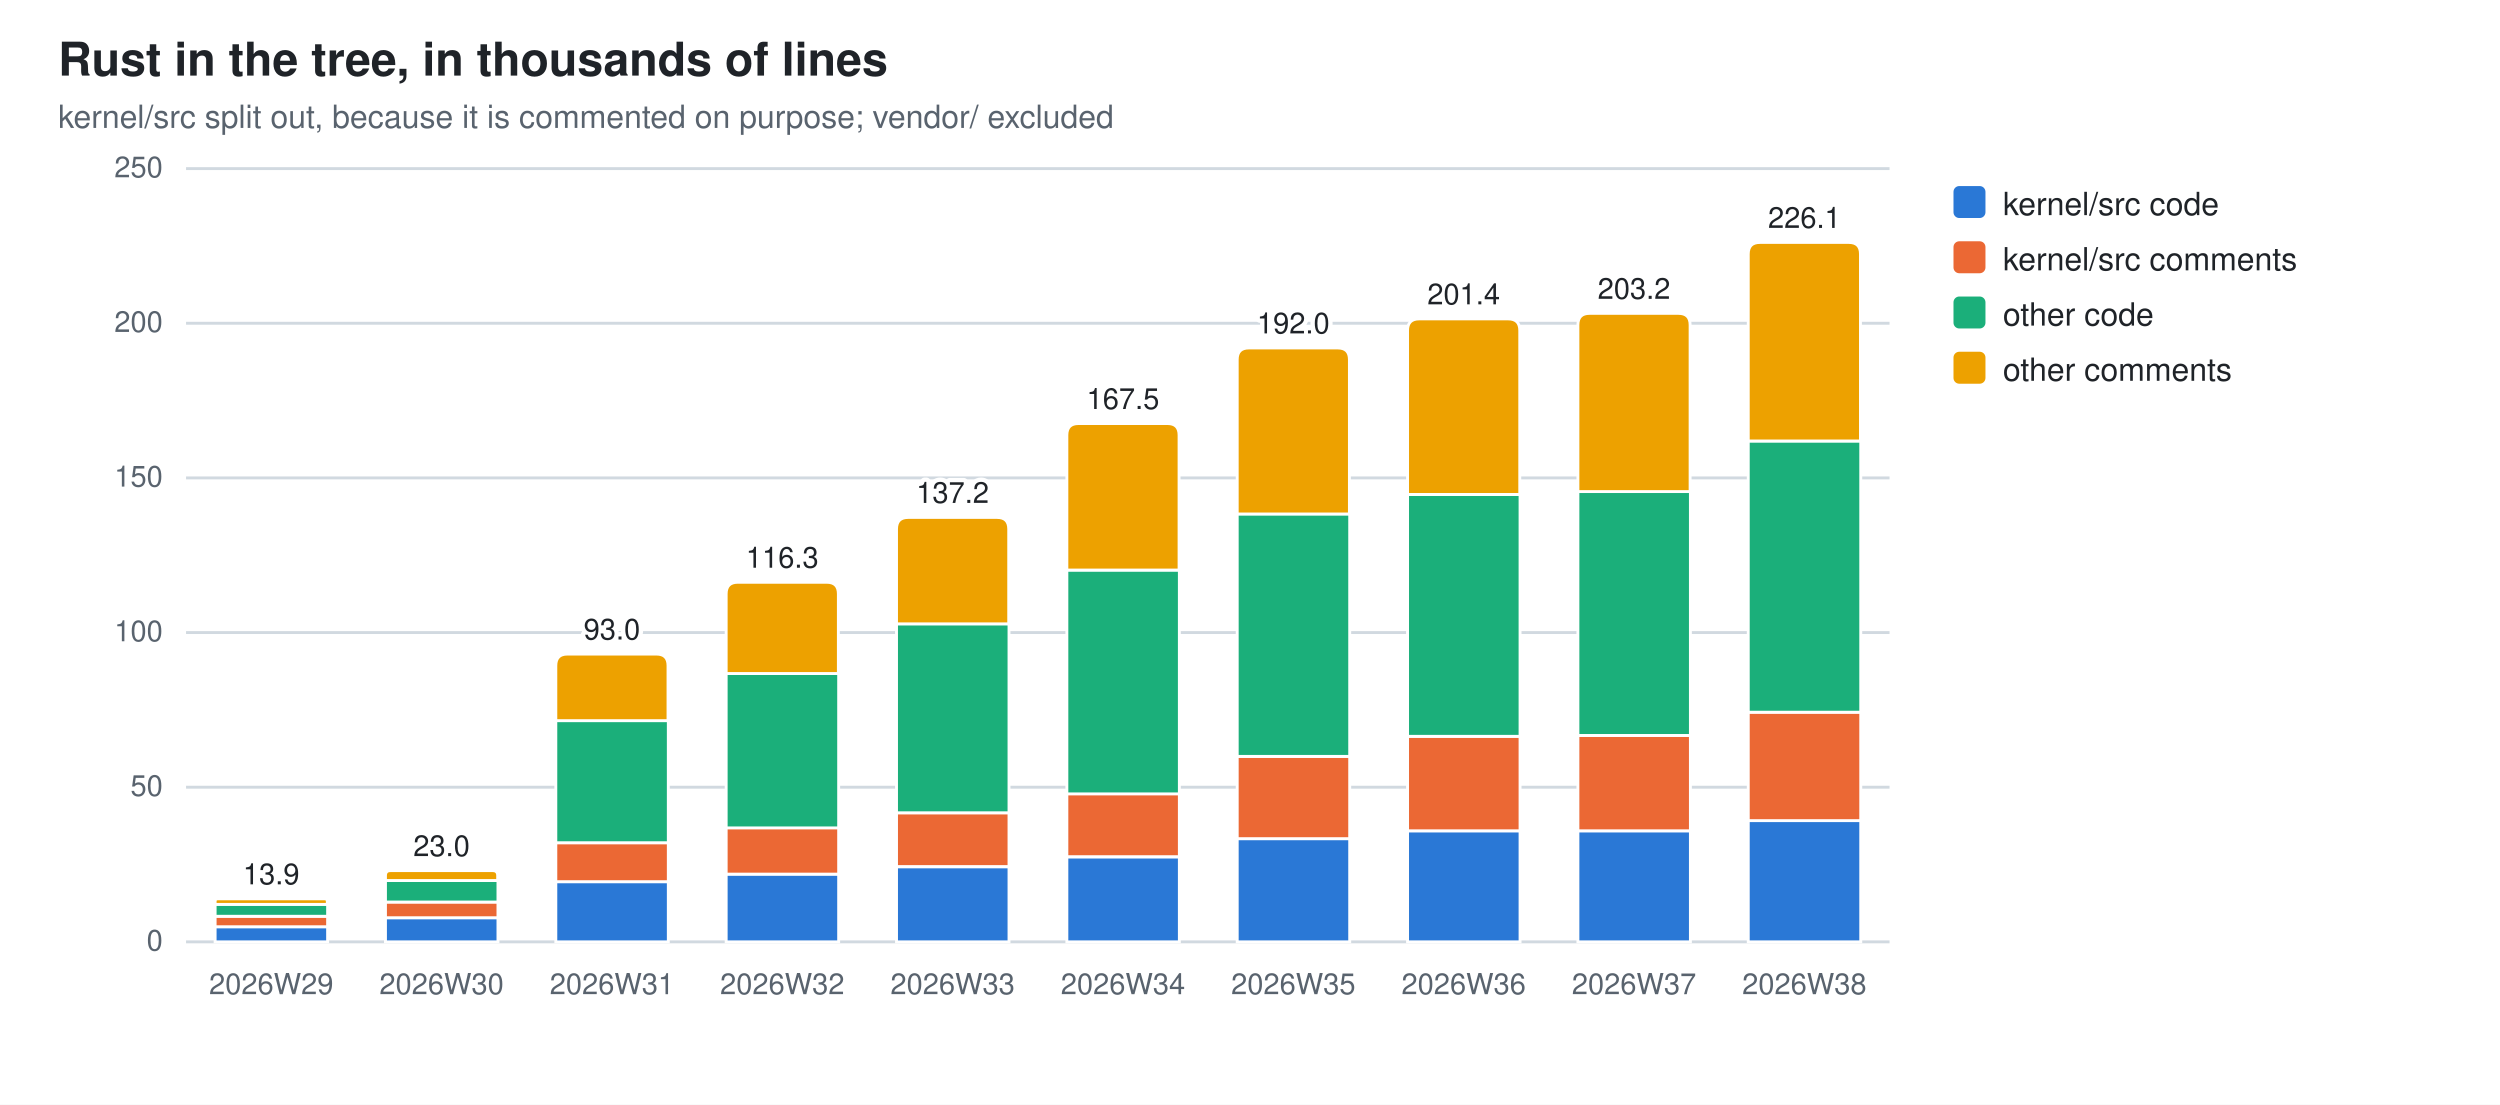
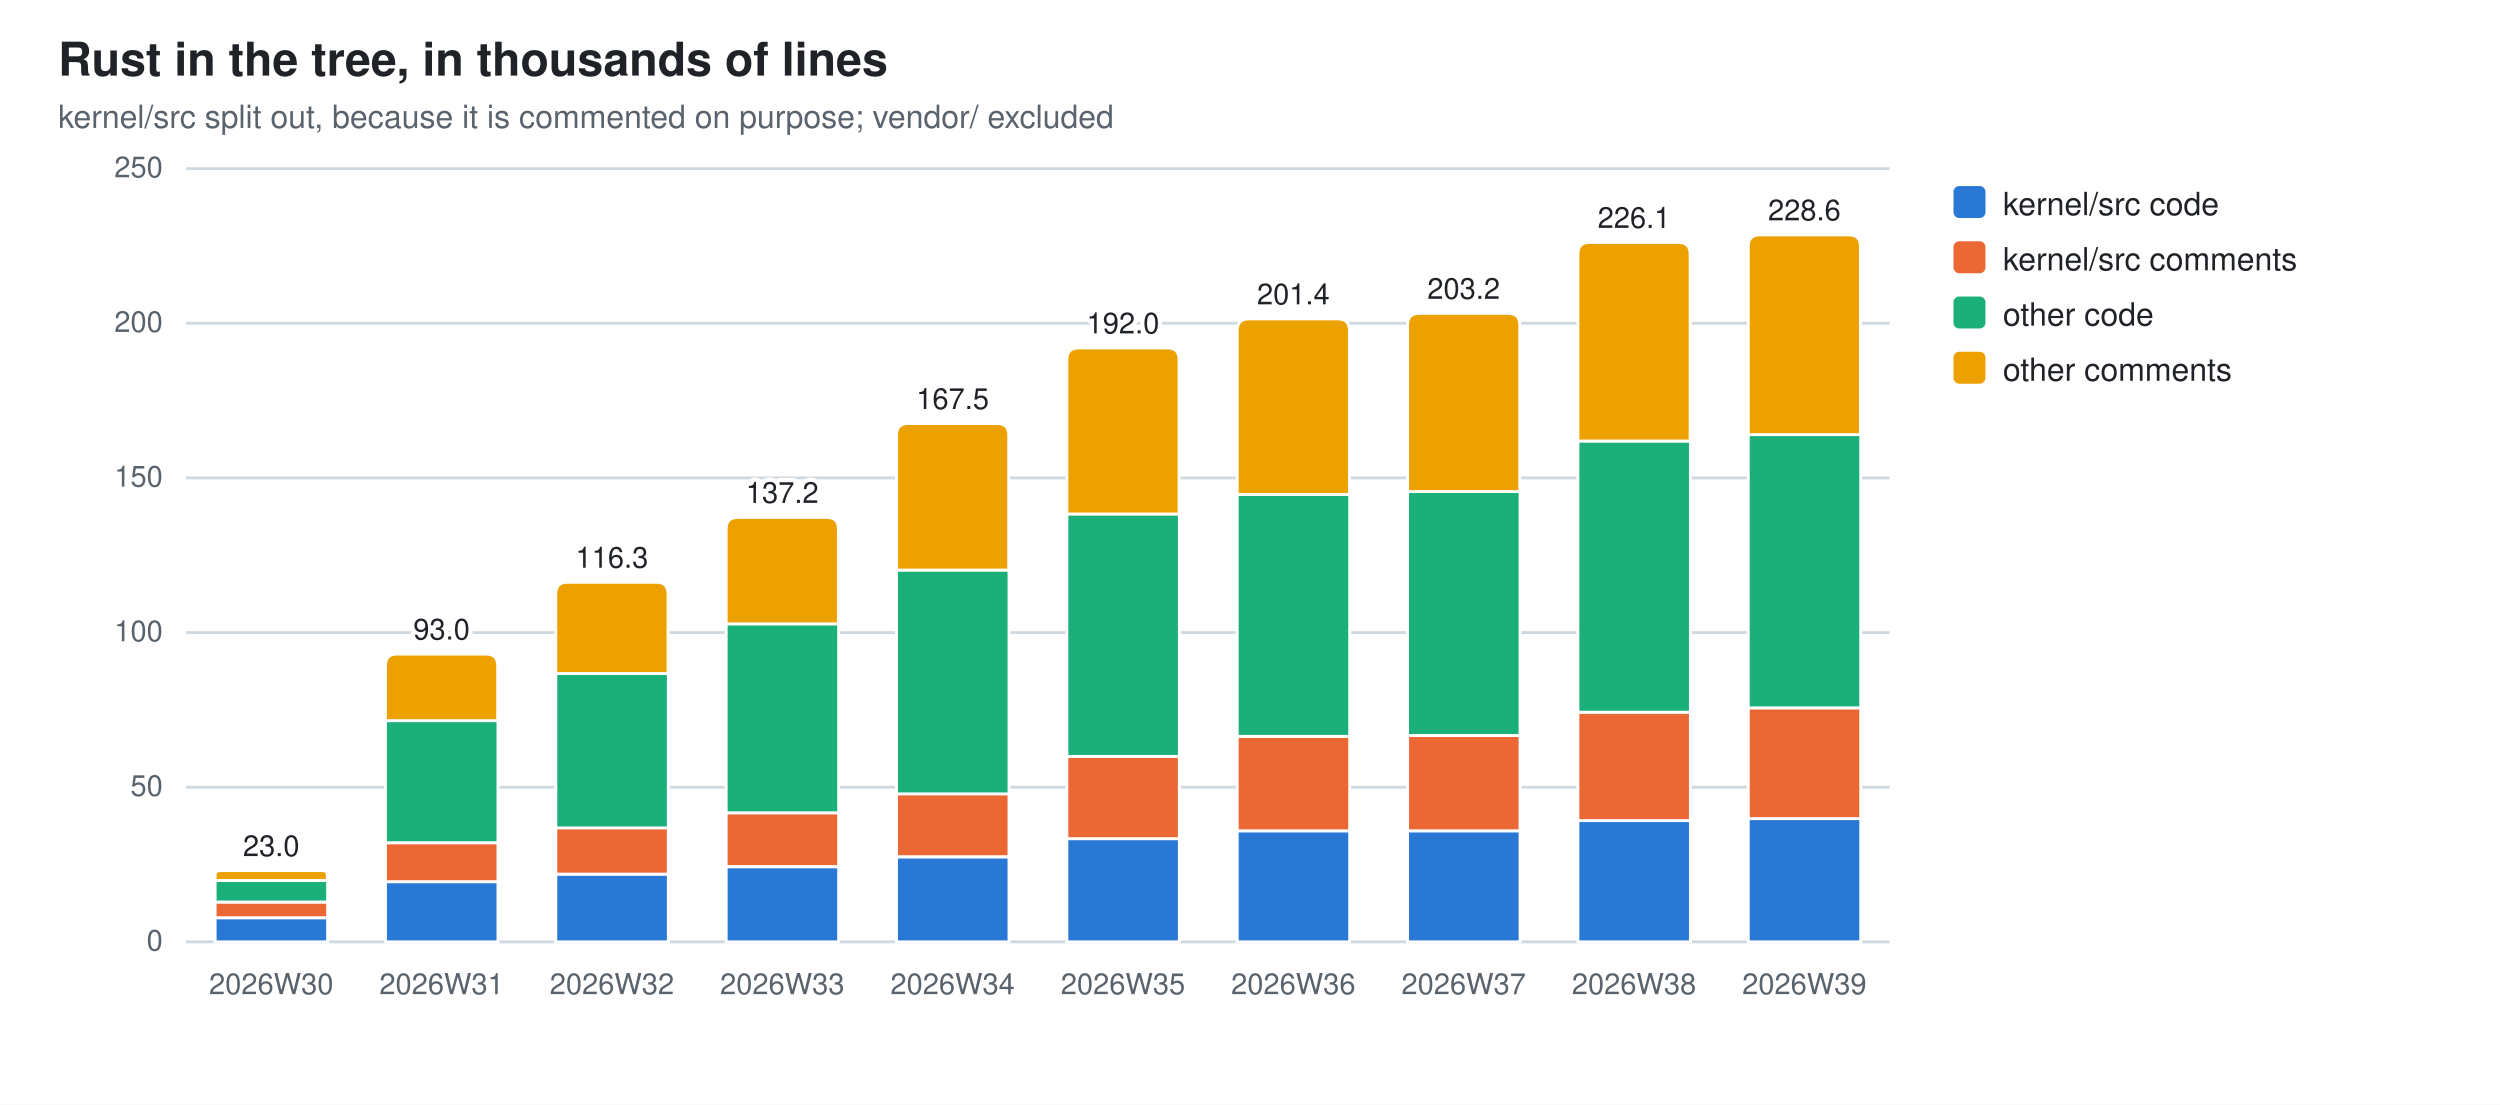
<svg xmlns="http://www.w3.org/2000/svg" width="860" height="380" viewBox="0 0 860 380" role="img" aria-label="Rust in the tree, in thousands of lines">
  <style>
  .bg{fill:#ffffff} .fg{fill:#1f2328} .mut{fill:#59636e} .grid{stroke:#d1d9e0}
  .seg{stroke:#ffffff;stroke-width:1}
  .val{paint-order:stroke;stroke:#ffffff;stroke-width:3px;stroke-linejoin:round}
  .s0{fill:#2a78d6}  .s1{fill:#eb6834}  .s2{fill:#1baf7a}  .s3{fill:#eda100}  .s4{fill:#e87ba4}  .s5{fill:#008300}  .s6{fill:#4a3aa7}  .s7{fill:#e34948}
  @media (prefers-color-scheme: dark){
    .bg{fill:#0d1117} .fg{fill:#e6edf3} .mut{fill:#9198a1} .grid{stroke:#30363d}
    .seg{stroke:#0d1117} .val{stroke:#0d1117} .s0{fill:#3987e5} .s1{fill:#d95926} .s2{fill:#199e70} .s3{fill:#c98500} .s4{fill:#d55181} .s5{fill:#008300} .s6{fill:#9085e9} .s7{fill:#e66767}}
  text{font-family:-apple-system,BlinkMacSystemFont,"Segoe UI",Helvetica,Arial,sans-serif}
</style>
  <rect class="bg" width="860" height="380" />
  <text class="fg" x="20" y="26" font-size="16" font-weight="600">Rust in the tree, in thousands of lines</text>
  <text class="mut" x="20" y="44" font-size="11">kernel/src split out, because it is commented on purpose; vendor/ excluded</text>
  <line class="grid" x1="64" y1="324.0" x2="650.0" y2="324.0" stroke-width="1" />
  <text class="mut" x="56" y="327.0" font-size="10" text-anchor="end">0</text>
  <line class="grid" x1="64" y1="270.8" x2="650.0" y2="270.8" stroke-width="1" />
  <text class="mut" x="56" y="273.8" font-size="10" text-anchor="end">50</text>
  <line class="grid" x1="64" y1="217.6" x2="650.0" y2="217.6" stroke-width="1" />
  <text class="mut" x="56" y="220.6" font-size="10" text-anchor="end">100</text>
  <line class="grid" x1="64" y1="164.4" x2="650.0" y2="164.4" stroke-width="1" />
  <text class="mut" x="56" y="167.4" font-size="10" text-anchor="end">150</text>
  <line class="grid" x1="64" y1="111.2" x2="650.0" y2="111.2" stroke-width="1" />
  <text class="mut" x="56" y="114.2" font-size="10" text-anchor="end">200</text>
  <line class="grid" x1="64" y1="58.0" x2="650.0" y2="58.0" stroke-width="1" />
  <text class="mut" x="56" y="61.0" font-size="10" text-anchor="end">250</text>
-   <rect class="seg s0" x="74.0" y="318.8" width="38.7" height="5.2" />
-   <rect class="seg s1" x="74.0" y="315.2" width="38.7" height="3.6" />
-   <rect class="seg s2" x="74.0" y="311.1" width="38.7" height="4.1" />
-   <path class="seg s3" d="M74.0,311.1 V310.1 Q74.0,309.2 74.9,309.2 H111.7 Q112.6,309.2 112.6,310.1 V311.1 Z" />
-   <text class="mut" x="93.3" y="342" font-size="10" text-anchor="middle">2026W29</text>
-   <text class="fg val" x="93.3" y="304.2" font-size="10" text-anchor="middle">13.9</text>
-   <rect class="seg s0" x="132.6" y="315.7" width="38.7" height="8.3" />
-   <rect class="seg s1" x="132.6" y="310.3" width="38.7" height="5.4" />
-   <rect class="seg s2" x="132.6" y="302.9" width="38.7" height="7.4" />
-   <path class="seg s3" d="M132.6,302.9 V301.2 Q132.6,299.5 134.3,299.5 H169.5 Q171.2,299.5 171.2,301.2 V302.9 Z" />
-   <text class="mut" x="151.9" y="342" font-size="10" text-anchor="middle">2026W30</text>
-   <text class="fg val" x="151.9" y="294.5" font-size="10" text-anchor="middle">23.0</text>
-   <rect class="seg s0" x="191.2" y="303.3" width="38.7" height="20.7" />
-   <rect class="seg s1" x="191.2" y="289.9" width="38.7" height="13.4" />
-   <rect class="seg s2" x="191.2" y="247.9" width="38.7" height="42.0" />
-   <path class="seg s3" d="M191.2,247.9 V229.0 Q191.2,225.0 195.2,225.0 H225.8 Q229.8,225.0 229.8,229.0 V247.9 Z" />
-   <text class="mut" x="210.5" y="342" font-size="10" text-anchor="middle">2026W31</text>
-   <text class="fg val" x="210.5" y="220.0" font-size="10" text-anchor="middle">93.0</text>
-   <rect class="seg s0" x="249.8" y="300.7" width="38.7" height="23.3" />
-   <rect class="seg s1" x="249.8" y="284.7" width="38.7" height="16.0" />
-   <rect class="seg s2" x="249.8" y="231.7" width="38.7" height="53.1" />
-   <path class="seg s3" d="M249.8,231.7 V204.3 Q249.8,200.3 253.8,200.3 H284.4 Q288.4,200.3 288.4,204.3 V231.7 Z" />
-   <text class="mut" x="269.1" y="342" font-size="10" text-anchor="middle">2026W32</text>
-   <text class="fg val" x="269.1" y="195.3" font-size="10" text-anchor="middle">116.3</text>
-   <rect class="seg s0" x="308.4" y="298.2" width="38.7" height="25.8" />
-   <rect class="seg s1" x="308.4" y="279.6" width="38.7" height="18.5" />
-   <rect class="seg s2" x="308.4" y="214.6" width="38.7" height="65.0" />
-   <path class="seg s3" d="M308.4,214.6 V182.0 Q308.4,178.0 312.4,178.0 H343.0 Q347.0,178.0 347.0,182.0 V214.6 Z" />
-   <text class="mut" x="327.7" y="342" font-size="10" text-anchor="middle">2026W33</text>
-   <text class="fg val" x="327.7" y="173.0" font-size="10" text-anchor="middle">137.2</text>
-   <rect class="seg s0" x="367.0" y="294.8" width="38.7" height="29.2" />
-   <rect class="seg s1" x="367.0" y="273.0" width="38.7" height="21.7" />
-   <rect class="seg s2" x="367.0" y="196.1" width="38.7" height="77.0" />
-   <path class="seg s3" d="M367.0,196.1 V149.7 Q367.0,145.7 371.0,145.7 H401.6 Q405.6,145.7 405.6,149.7 V196.1 Z" />
-   <text class="mut" x="386.3" y="342" font-size="10" text-anchor="middle">2026W34</text>
-   <text class="fg val" x="386.3" y="140.7" font-size="10" text-anchor="middle">167.5</text>
-   <rect class="seg s0" x="425.6" y="288.5" width="38.7" height="35.5" />
-   <rect class="seg s1" x="425.6" y="260.2" width="38.7" height="28.3" />
-   <rect class="seg s2" x="425.6" y="176.8" width="38.7" height="83.4" />
-   <path class="seg s3" d="M425.6,176.8 V123.7 Q425.6,119.7 429.6,119.7 H460.2 Q464.2,119.7 464.2,123.7 V176.8 Z" />
-   <text class="mut" x="444.9" y="342" font-size="10" text-anchor="middle">2026W35</text>
-   <text class="fg val" x="444.9" y="114.7" font-size="10" text-anchor="middle">192.0</text>
+   <rect class="seg s0" x="74.0" y="315.7" width="38.7" height="8.3" />
+   <rect class="seg s1" x="74.0" y="310.3" width="38.7" height="5.4" />
+   <rect class="seg s2" x="74.0" y="302.9" width="38.7" height="7.4" />
+   <path class="seg s3" d="M74.0,302.9 V301.2 Q74.0,299.5 75.7,299.5 H110.9 Q112.6,299.5 112.6,301.2 V302.9 Z" />
+   <text class="mut" x="93.3" y="342" font-size="10" text-anchor="middle">2026W30</text>
+   <text class="fg val" x="93.3" y="294.5" font-size="10" text-anchor="middle">23.0</text>
+   <rect class="seg s0" x="132.6" y="303.3" width="38.7" height="20.7" />
+   <rect class="seg s1" x="132.6" y="289.9" width="38.7" height="13.4" />
+   <rect class="seg s2" x="132.6" y="247.9" width="38.7" height="42.0" />
+   <path class="seg s3" d="M132.6,247.9 V229.0 Q132.6,225.0 136.6,225.0 H167.2 Q171.2,225.0 171.2,229.0 V247.9 Z" />
+   <text class="mut" x="151.9" y="342" font-size="10" text-anchor="middle">2026W31</text>
+   <text class="fg val" x="151.9" y="220.0" font-size="10" text-anchor="middle">93.0</text>
+   <rect class="seg s0" x="191.2" y="300.7" width="38.7" height="23.3" />
+   <rect class="seg s1" x="191.2" y="284.7" width="38.7" height="16.0" />
+   <rect class="seg s2" x="191.2" y="231.7" width="38.7" height="53.1" />
+   <path class="seg s3" d="M191.2,231.7 V204.3 Q191.2,200.3 195.2,200.3 H225.8 Q229.8,200.3 229.8,204.3 V231.7 Z" />
+   <text class="mut" x="210.5" y="342" font-size="10" text-anchor="middle">2026W32</text>
+   <text class="fg val" x="210.5" y="195.3" font-size="10" text-anchor="middle">116.3</text>
+   <rect class="seg s0" x="249.8" y="298.2" width="38.7" height="25.8" />
+   <rect class="seg s1" x="249.8" y="279.6" width="38.7" height="18.5" />
+   <rect class="seg s2" x="249.8" y="214.6" width="38.7" height="65.0" />
+   <path class="seg s3" d="M249.8,214.6 V182.0 Q249.8,178.0 253.8,178.0 H284.4 Q288.4,178.0 288.4,182.0 V214.6 Z" />
+   <text class="mut" x="269.1" y="342" font-size="10" text-anchor="middle">2026W33</text>
+   <text class="fg val" x="269.1" y="173.0" font-size="10" text-anchor="middle">137.2</text>
+   <rect class="seg s0" x="308.4" y="294.8" width="38.7" height="29.2" />
+   <rect class="seg s1" x="308.4" y="273.0" width="38.7" height="21.7" />
+   <rect class="seg s2" x="308.4" y="196.1" width="38.7" height="77.0" />
+   <path class="seg s3" d="M308.4,196.1 V149.7 Q308.4,145.7 312.4,145.7 H343.0 Q347.0,145.7 347.0,149.7 V196.1 Z" />
+   <text class="mut" x="327.7" y="342" font-size="10" text-anchor="middle">2026W34</text>
+   <text class="fg val" x="327.7" y="140.7" font-size="10" text-anchor="middle">167.5</text>
+   <rect class="seg s0" x="367.0" y="288.5" width="38.7" height="35.5" />
+   <rect class="seg s1" x="367.0" y="260.2" width="38.7" height="28.3" />
+   <rect class="seg s2" x="367.0" y="176.8" width="38.7" height="83.4" />
+   <path class="seg s3" d="M367.0,176.8 V123.7 Q367.0,119.7 371.0,119.7 H401.6 Q405.6,119.7 405.6,123.7 V176.8 Z" />
+   <text class="mut" x="386.3" y="342" font-size="10" text-anchor="middle">2026W35</text>
+   <text class="fg val" x="386.3" y="114.7" font-size="10" text-anchor="middle">192.0</text>
+   <rect class="seg s0" x="425.6" y="285.8" width="38.7" height="38.2" />
+   <rect class="seg s1" x="425.6" y="253.3" width="38.7" height="32.5" />
+   <rect class="seg s2" x="425.6" y="170.1" width="38.7" height="83.2" />
+   <path class="seg s3" d="M425.6,170.1 V113.7 Q425.6,109.7 429.6,109.7 H460.2 Q464.2,109.7 464.2,113.7 V170.1 Z" />
+   <text class="mut" x="444.9" y="342" font-size="10" text-anchor="middle">2026W36</text>
+   <text class="fg val" x="444.9" y="104.7" font-size="10" text-anchor="middle">201.4</text>
  <rect class="seg s0" x="484.2" y="285.8" width="38.7" height="38.2" />
-   <rect class="seg s1" x="484.2" y="253.3" width="38.7" height="32.5" />
-   <rect class="seg s2" x="484.2" y="170.1" width="38.7" height="83.2" />
-   <path class="seg s3" d="M484.2,170.1 V113.7 Q484.2,109.7 488.2,109.7 H518.8 Q522.8,109.7 522.8,113.7 V170.1 Z" />
-   <text class="mut" x="503.5" y="342" font-size="10" text-anchor="middle">2026W36</text>
-   <text class="fg val" x="503.5" y="104.7" font-size="10" text-anchor="middle">201.4</text>
-   <rect class="seg s0" x="542.8" y="285.8" width="38.7" height="38.2" />
-   <rect class="seg s1" x="542.8" y="253.0" width="38.7" height="32.8" />
-   <rect class="seg s2" x="542.8" y="169.1" width="38.7" height="83.9" />
-   <path class="seg s3" d="M542.8,169.1 V111.8 Q542.8,107.8 546.8,107.8 H577.4 Q581.4,107.8 581.4,111.8 V169.1 Z" />
-   <text class="mut" x="562.1" y="342" font-size="10" text-anchor="middle">2026W37</text>
-   <text class="fg val" x="562.1" y="102.8" font-size="10" text-anchor="middle">203.2</text>
-   <rect class="seg s0" x="601.4" y="282.2" width="38.7" height="41.8" />
-   <rect class="seg s1" x="601.4" y="245.0" width="38.7" height="37.3" />
-   <rect class="seg s2" x="601.4" y="151.7" width="38.7" height="93.3" />
-   <path class="seg s3" d="M601.4,151.7 V87.4 Q601.4,83.4 605.4,83.4 H636.0 Q640.0,83.4 640.0,87.4 V151.7 Z" />
-   <text class="mut" x="620.7" y="342" font-size="10" text-anchor="middle">2026W38</text>
-   <text class="fg val" x="620.7" y="78.4" font-size="10" text-anchor="middle">226.1</text>
+   <rect class="seg s1" x="484.2" y="253.0" width="38.7" height="32.8" />
+   <rect class="seg s2" x="484.2" y="169.1" width="38.7" height="83.9" />
+   <path class="seg s3" d="M484.2,169.1 V111.8 Q484.2,107.8 488.2,107.8 H518.8 Q522.8,107.8 522.8,111.8 V169.1 Z" />
+   <text class="mut" x="503.5" y="342" font-size="10" text-anchor="middle">2026W37</text>
+   <text class="fg val" x="503.5" y="102.8" font-size="10" text-anchor="middle">203.2</text>
+   <rect class="seg s0" x="542.8" y="282.2" width="38.7" height="41.8" />
+   <rect class="seg s1" x="542.8" y="245.0" width="38.7" height="37.3" />
+   <rect class="seg s2" x="542.8" y="151.7" width="38.7" height="93.3" />
+   <path class="seg s3" d="M542.8,151.7 V87.4 Q542.8,83.4 546.8,83.4 H577.4 Q581.4,83.4 581.4,87.4 V151.7 Z" />
+   <text class="mut" x="562.1" y="342" font-size="10" text-anchor="middle">2026W38</text>
+   <text class="fg val" x="562.1" y="78.4" font-size="10" text-anchor="middle">226.1</text>
+   <rect class="seg s0" x="601.4" y="281.6" width="38.7" height="42.4" />
+   <rect class="seg s1" x="601.4" y="243.5" width="38.7" height="38.1" />
+   <rect class="seg s2" x="601.4" y="149.5" width="38.7" height="94.0" />
+   <path class="seg s3" d="M601.4,149.5 V84.8 Q601.4,80.8 605.4,80.8 H636.0 Q640.0,80.8 640.0,84.8 V149.5 Z" />
+   <text class="mut" x="620.7" y="342" font-size="10" text-anchor="middle">2026W39</text>
+   <text class="fg val" x="620.7" y="75.8" font-size="10" text-anchor="middle">228.6</text>
  <rect class="s0" x="672" y="64" width="11" height="11" rx="2" />
  <text class="fg" y="74" font-size="11">
    <tspan x="689" dy="0">kernel/src code</tspan>
  </text>
  <rect class="s1" x="672" y="83" width="11" height="11" rx="2" />
  <text class="fg" y="93" font-size="11">
    <tspan x="689" dy="0">kernel/src comments</tspan>
  </text>
  <rect class="s2" x="672" y="102" width="11" height="11" rx="2" />
  <text class="fg" y="112" font-size="11">
    <tspan x="689" dy="0">other code</tspan>
  </text>
  <rect class="s3" x="672" y="121" width="11" height="11" rx="2" />
  <text class="fg" y="131" font-size="11">
    <tspan x="689" dy="0">other comments</tspan>
  </text>
</svg>
